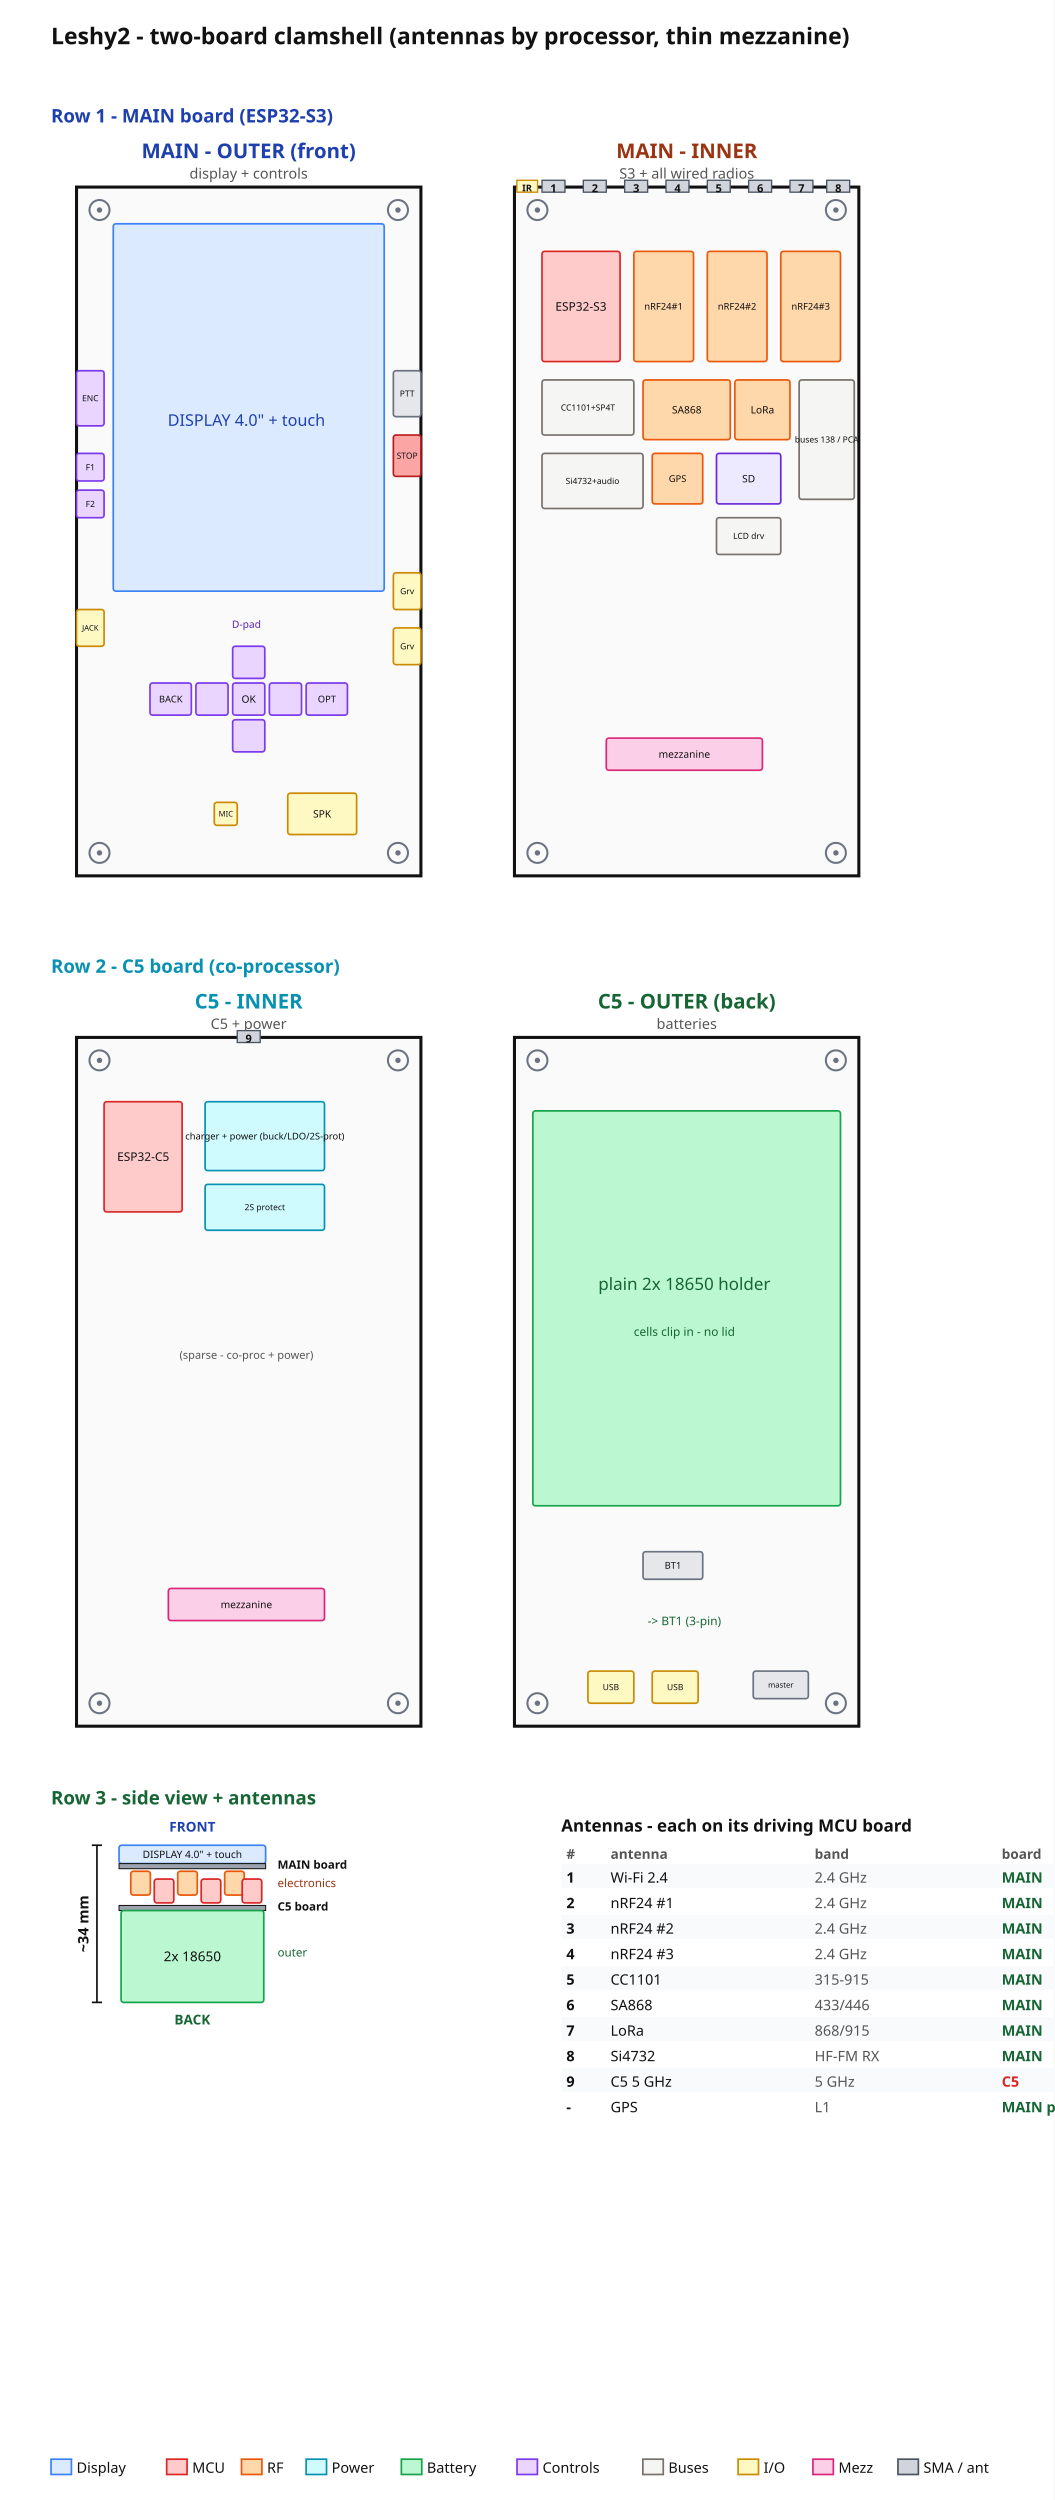
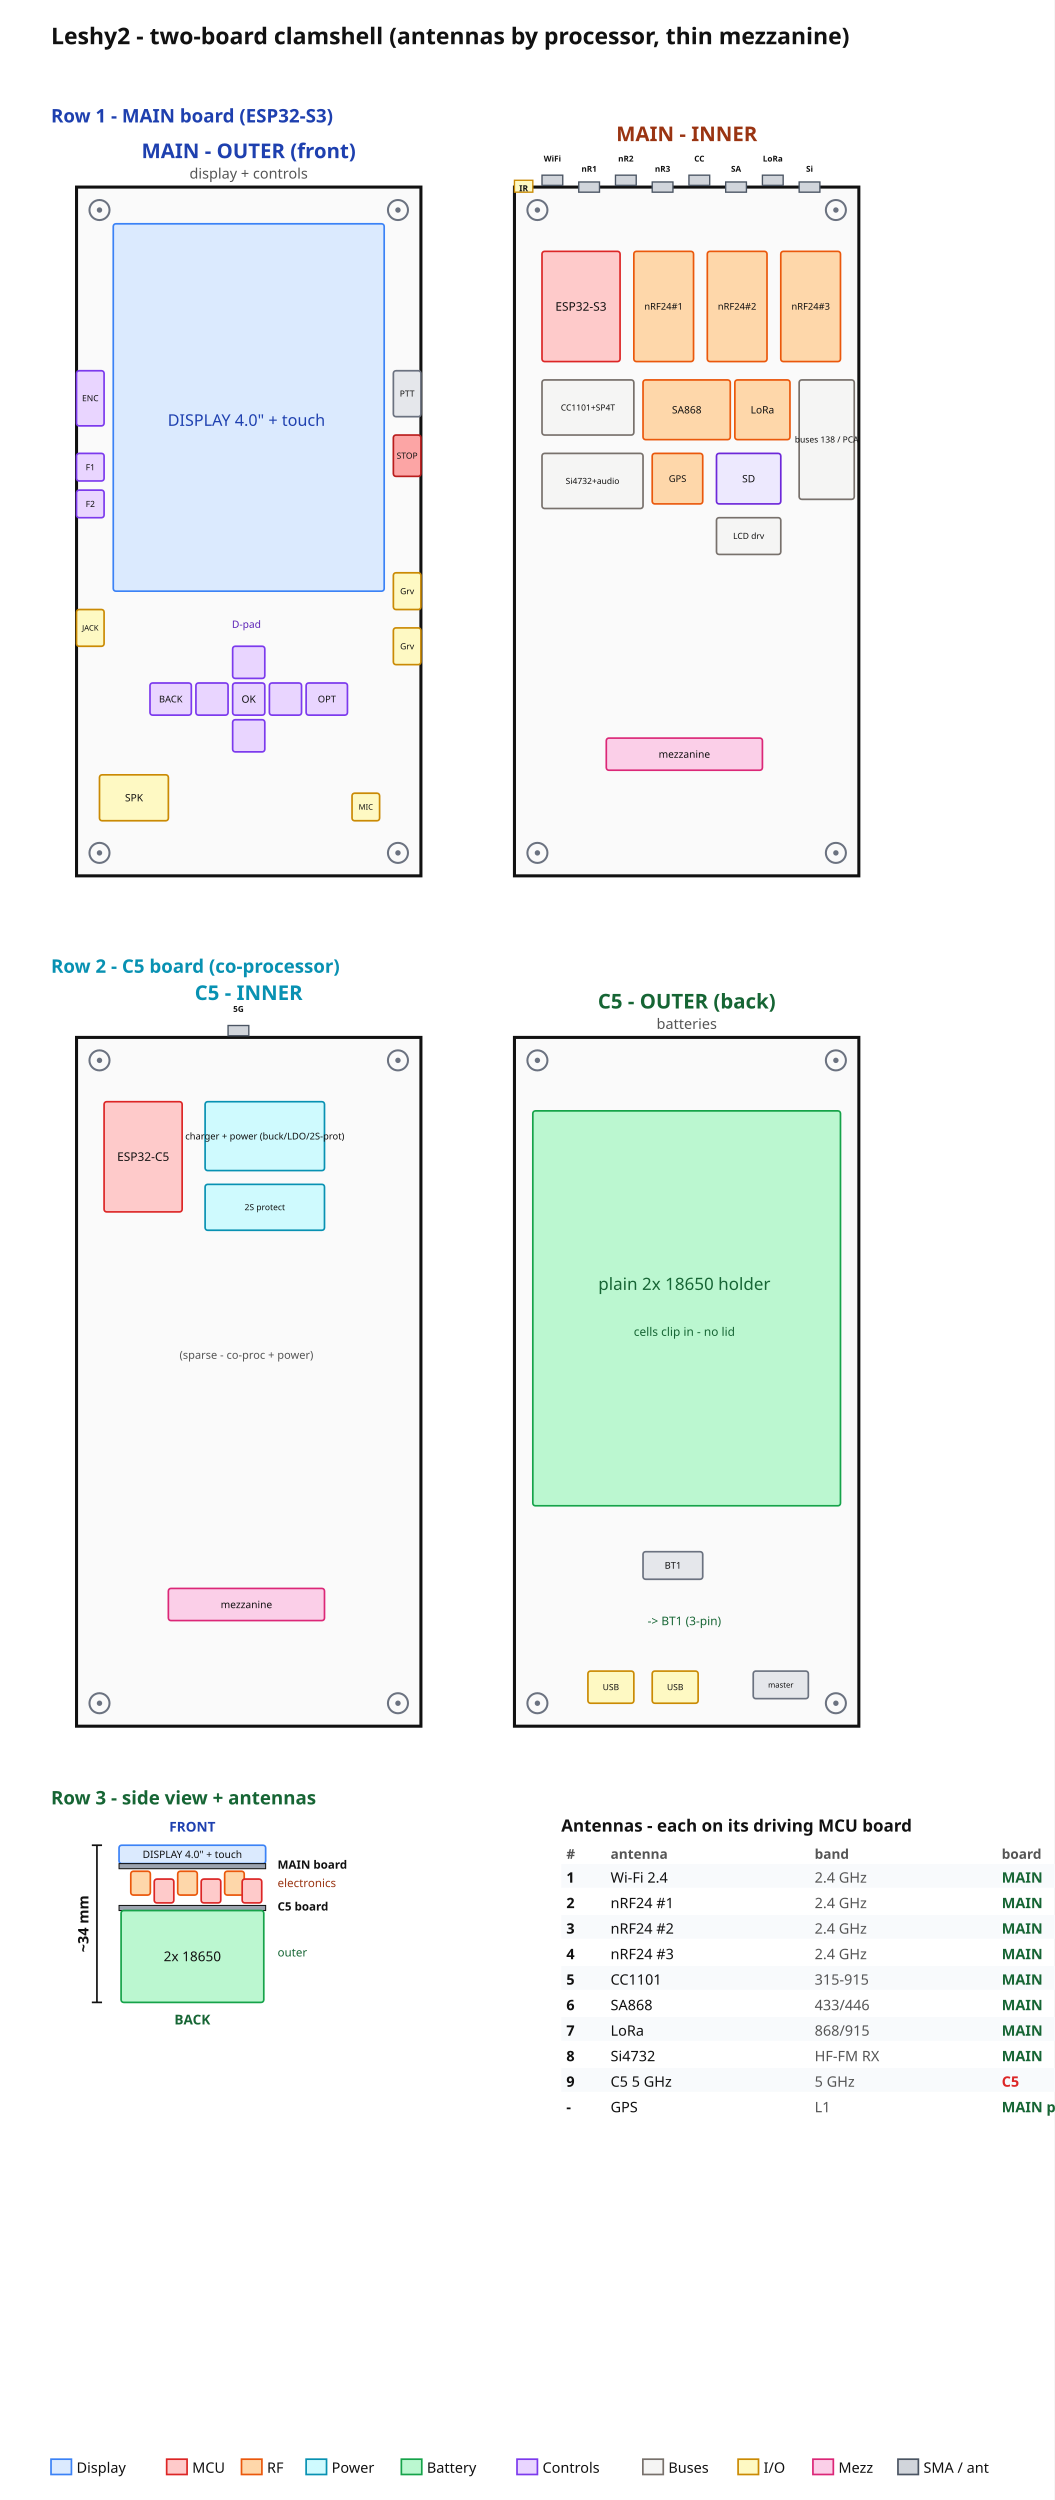
<svg xmlns="http://www.w3.org/2000/svg" width="620" height="1470" viewBox="0 0 620 1470">
  <rect width="620" height="1470" fill="white" />
  <defs>
    <marker id="ar" markerWidth="8" markerHeight="8" refX="6" refY="3" orient="auto">
      <path d="M0,0 L6,3 L0,6 Z" fill="#1e40af" />
    </marker>
  </defs>
  <text x="30.0" y="26.0" font-size="13.5" text-anchor="start" fill="#111" font-family="sans-serif" font-weight="bold">Leshy2 - two-board clamshell (antennas by processor, thin mezzanine)</text>
  <text x="30.0" y="72.0" font-size="11" text-anchor="start" fill="#1e40af" font-family="sans-serif" font-weight="bold">Row 1 - MAIN board (ESP32-S3)</text>
  <rect x="45.0" y="110.0" width="202.5" height="405.0" fill="#fafafa" stroke="#111" stroke-width="1.8" />
  <text x="146.2" y="93.0" font-size="12" text-anchor="middle" fill="#1e40af" font-family="sans-serif" font-weight="bold">MAIN - OUTER (front)</text>
  <text x="146.2" y="105.0" font-size="8.5" text-anchor="middle" fill="#555" font-family="sans-serif" font-weight="normal">display + controls</text>
  <circle cx="58.5" cy="123.5" r="5.9" fill="none" stroke="#6b7280" stroke-width="1.2" />
  <circle cx="58.5" cy="123.5" r="1.6" fill="#6b7280" />
  <circle cx="234.0" cy="123.5" r="5.9" fill="none" stroke="#6b7280" stroke-width="1.2" />
  <circle cx="234.0" cy="123.5" r="1.6" fill="#6b7280" />
  <circle cx="58.5" cy="501.5" r="5.9" fill="none" stroke="#6b7280" stroke-width="1.2" />
  <circle cx="58.5" cy="501.5" r="1.6" fill="#6b7280" />
  <circle cx="234.0" cy="501.5" r="5.9" fill="none" stroke="#6b7280" stroke-width="1.2" />
  <circle cx="234.0" cy="501.5" r="1.6" fill="#6b7280" />
  <rect x="66.6" y="131.6" width="159.3" height="216.0" fill="#dbeafe" stroke="#3b82f6" stroke-width="1" rx="1.5" />
  <rect x="136.8" y="380.0" width="18.9" height="18.9" fill="#e9d5ff" stroke="#7c3aed" stroke-width="1" rx="1.5" />
  <rect x="115.2" y="401.6" width="18.9" height="18.9" fill="#e9d5ff" stroke="#7c3aed" stroke-width="1" rx="1.5" />
  <rect x="136.8" y="401.6" width="18.9" height="18.9" fill="#e9d5ff" stroke="#7c3aed" stroke-width="1" rx="1.5" />
  <text x="146.2" y="413.2" font-size="6" text-anchor="middle" fill="#111" font-family="sans-serif">OK</text>
  <rect x="158.4" y="401.6" width="18.9" height="18.9" fill="#e9d5ff" stroke="#7c3aed" stroke-width="1" rx="1.5" />
  <rect x="136.8" y="423.2" width="18.9" height="18.9" fill="#e9d5ff" stroke="#7c3aed" stroke-width="1" rx="1.5" />
  <rect x="88.2" y="401.6" width="24.3" height="18.9" fill="#e9d5ff" stroke="#7c3aed" stroke-width="1" rx="1.5" />
  <text x="100.4" y="413.0" font-size="5.5" text-anchor="middle" fill="#111" font-family="sans-serif">BACK</text>
  <rect x="180.0" y="401.6" width="24.3" height="18.9" fill="#e9d5ff" stroke="#7c3aed" stroke-width="1" rx="1.5" />
  <text x="192.2" y="413.0" font-size="5.5" text-anchor="middle" fill="#111" font-family="sans-serif">OPT</text>
  <rect x="45.0" y="218.0" width="16.2" height="32.4" fill="#e9d5ff" stroke="#7c3aed" stroke-width="1" rx="1.5" />
  <text x="53.1" y="235.9" font-size="5" text-anchor="middle" fill="#111" font-family="sans-serif">ENC</text>
  <rect x="45.0" y="266.6" width="16.2" height="16.2" fill="#e9d5ff" stroke="#7c3aed" stroke-width="1" rx="1.5" />
  <text x="53.1" y="276.5" font-size="5" text-anchor="middle" fill="#111" font-family="sans-serif">F1</text>
  <rect x="45.0" y="288.2" width="16.2" height="16.2" fill="#e9d5ff" stroke="#7c3aed" stroke-width="1" rx="1.5" />
  <text x="53.1" y="298.1" font-size="5" text-anchor="middle" fill="#111" font-family="sans-serif">F2</text>
  <rect x="45.0" y="358.4" width="16.2" height="21.6" fill="#fef9c3" stroke="#ca8a04" stroke-width="1" rx="1.5" />
  <text x="53.1" y="370.8" font-size="4.5" text-anchor="middle" fill="#111" font-family="sans-serif">JACK</text>
  <rect x="231.3" y="218.0" width="16.2" height="27.0" fill="#e5e7eb" stroke="#6b7280" stroke-width="1" rx="1.5" />
  <text x="239.4" y="233.2" font-size="5" text-anchor="middle" fill="#111" font-family="sans-serif">PTT</text>
  <rect x="231.3" y="255.8" width="16.2" height="24.3" fill="#fca5a5" stroke="#b91c1c" stroke-width="1" rx="1.5" />
  <text x="239.4" y="269.7" font-size="5" text-anchor="middle" fill="#111" font-family="sans-serif">STOP</text>
  <rect x="231.3" y="336.8" width="16.2" height="21.6" fill="#fef9c3" stroke="#ca8a04" stroke-width="1" rx="1.5" />
  <text x="239.4" y="349.4" font-size="5" text-anchor="middle" fill="#111" font-family="sans-serif">Grv</text>
  <rect x="231.3" y="369.2" width="16.2" height="21.6" fill="#fef9c3" stroke="#ca8a04" stroke-width="1" rx="1.5" />
  <text x="239.4" y="381.8" font-size="5" text-anchor="middle" fill="#111" font-family="sans-serif">Grv</text>
-   <rect x="169.2" y="466.4" width="40.5" height="24.3" fill="#fef9c3" stroke="#ca8a04" stroke-width="1" rx="1.5" />
-   <text x="189.4" y="480.7" font-size="6" text-anchor="middle" fill="#111" font-family="sans-serif">SPK</text>
-   <rect x="126.0" y="471.8" width="13.5" height="13.5" fill="#fef9c3" stroke="#ca8a04" stroke-width="1" rx="1.5" />
-   <text x="132.8" y="480.1" font-size="4.5" text-anchor="middle" fill="#111" font-family="sans-serif">MIC</text>
+   <rect x="58.5" y="455.6" width="40.5" height="27.0" fill="#fef9c3" stroke="#ca8a04" stroke-width="1" rx="1.5" />
+   <text x="78.8" y="471.2" font-size="6" text-anchor="middle" fill="#111" font-family="sans-serif">SPK</text>
+   <rect x="207.0" y="466.4" width="16.2" height="16.2" fill="#fef9c3" stroke="#ca8a04" stroke-width="1" rx="1.5" />
+   <text x="215.1" y="476.1" font-size="4.5" text-anchor="middle" fill="#111" font-family="sans-serif">MIC</text>
  <text x="144.9" y="250.4" font-size="9.5" text-anchor="middle" fill="#1e40af" font-family="sans-serif" font-weight="normal">DISPLAY 4.0" + touch</text>
  <text x="144.9" y="369.2" font-size="6" text-anchor="middle" fill="#5b21b6" font-family="sans-serif" font-weight="normal">D-pad</text>
  <rect x="302.5" y="110.0" width="202.5" height="405.0" fill="#fafafa" stroke="#111" stroke-width="1.8" />
-   <text x="403.8" y="93.0" font-size="12" text-anchor="middle" fill="#9a3412" font-family="sans-serif" font-weight="bold">MAIN - INNER</text>
-   <text x="403.8" y="105.0" font-size="8.5" text-anchor="middle" fill="#555" font-family="sans-serif" font-weight="normal">S3 + all wired radios</text>
+   <text x="403.8" y="83.0" font-size="12" text-anchor="middle" fill="#9a3412" font-family="sans-serif" font-weight="bold">MAIN - INNER</text>
  <circle cx="316.0" cy="123.5" r="5.9" fill="none" stroke="#6b7280" stroke-width="1.2" />
  <circle cx="316.0" cy="123.5" r="1.6" fill="#6b7280" />
  <circle cx="491.5" cy="123.5" r="5.9" fill="none" stroke="#6b7280" stroke-width="1.2" />
  <circle cx="491.5" cy="123.5" r="1.6" fill="#6b7280" />
  <circle cx="316.0" cy="501.5" r="5.9" fill="none" stroke="#6b7280" stroke-width="1.2" />
  <circle cx="316.0" cy="501.5" r="1.6" fill="#6b7280" />
  <circle cx="491.5" cy="501.5" r="5.9" fill="none" stroke="#6b7280" stroke-width="1.2" />
  <circle cx="491.5" cy="501.5" r="1.6" fill="#6b7280" />
-   <rect x="318.7" y="106.0" width="13.5" height="7" fill="#d1d5db" stroke="#4b5563" stroke-width="0.8" />
-   <text x="325.4" y="113.0" font-size="6.5" text-anchor="middle" fill="#111" font-family="sans-serif" font-weight="bold">1</text>
-   <rect x="343.0" y="106.0" width="13.5" height="7" fill="#d1d5db" stroke="#4b5563" stroke-width="0.8" />
-   <text x="349.8" y="113.0" font-size="6.5" text-anchor="middle" fill="#111" font-family="sans-serif" font-weight="bold">2</text>
-   <rect x="367.3" y="106.0" width="13.5" height="7" fill="#d1d5db" stroke="#4b5563" stroke-width="0.8" />
-   <text x="374.1" y="113.0" font-size="6.5" text-anchor="middle" fill="#111" font-family="sans-serif" font-weight="bold">3</text>
-   <rect x="391.6" y="106.0" width="13.5" height="7" fill="#d1d5db" stroke="#4b5563" stroke-width="0.8" />
-   <text x="398.4" y="113.0" font-size="6.5" text-anchor="middle" fill="#111" font-family="sans-serif" font-weight="bold">4</text>
-   <rect x="415.9" y="106.0" width="13.5" height="7" fill="#d1d5db" stroke="#4b5563" stroke-width="0.8" />
-   <text x="422.6" y="113.0" font-size="6.5" text-anchor="middle" fill="#111" font-family="sans-serif" font-weight="bold">5</text>
-   <rect x="440.2" y="106.0" width="13.5" height="7" fill="#d1d5db" stroke="#4b5563" stroke-width="0.8" />
-   <text x="447.0" y="113.0" font-size="6.5" text-anchor="middle" fill="#111" font-family="sans-serif" font-weight="bold">6</text>
-   <rect x="464.5" y="106.0" width="13.5" height="7" fill="#d1d5db" stroke="#4b5563" stroke-width="0.8" />
-   <text x="471.2" y="113.0" font-size="6.5" text-anchor="middle" fill="#111" font-family="sans-serif" font-weight="bold">7</text>
-   <rect x="486.1" y="106.0" width="13.5" height="7" fill="#d1d5db" stroke="#4b5563" stroke-width="0.8" />
-   <text x="492.9" y="113.0" font-size="6.5" text-anchor="middle" fill="#111" font-family="sans-serif" font-weight="bold">8</text>
  <rect x="318.7" y="147.8" width="45.9" height="64.8" fill="#fecaca" stroke="#dc2626" stroke-width="1" rx="1.5" />
  <text x="341.6" y="182.7" font-size="7" text-anchor="middle" fill="#111" font-family="sans-serif">ESP32-S3</text>
  <rect x="372.7" y="147.8" width="35.1" height="64.8" fill="#fed7aa" stroke="#ea580c" stroke-width="1" rx="1.5" />
  <text x="390.2" y="182.1" font-size="5.5" text-anchor="middle" fill="#111" font-family="sans-serif">nRF24#1</text>
  <rect x="415.9" y="147.8" width="35.1" height="64.8" fill="#fed7aa" stroke="#ea580c" stroke-width="1" rx="1.5" />
  <text x="433.4" y="182.1" font-size="5.5" text-anchor="middle" fill="#111" font-family="sans-serif">nRF24#2</text>
  <rect x="459.1" y="147.8" width="35.1" height="64.8" fill="#fed7aa" stroke="#ea580c" stroke-width="1" rx="1.5" />
  <text x="476.7" y="182.1" font-size="5.5" text-anchor="middle" fill="#111" font-family="sans-serif">nRF24#3</text>
  <rect x="318.7" y="223.4" width="54.0" height="32.4" fill="#f5f5f4" stroke="#78716c" stroke-width="1" rx="1.5" />
  <text x="345.7" y="241.4" font-size="5" text-anchor="middle" fill="#111" font-family="sans-serif">CC1101+SP4T</text>
  <rect x="378.1" y="223.4" width="51.3" height="35.1" fill="#fed7aa" stroke="#ea580c" stroke-width="1" rx="1.5" />
  <text x="403.8" y="243.1" font-size="6" text-anchor="middle" fill="#111" font-family="sans-serif">SA868</text>
  <rect x="432.1" y="223.4" width="32.4" height="35.1" fill="#fed7aa" stroke="#ea580c" stroke-width="1" rx="1.5" />
  <text x="448.3" y="243.1" font-size="6" text-anchor="middle" fill="#111" font-family="sans-serif">LoRa</text>
  <rect x="318.7" y="266.6" width="59.4" height="32.4" fill="#f5f5f4" stroke="#78716c" stroke-width="1" rx="1.5" />
  <text x="348.4" y="284.6" font-size="5" text-anchor="middle" fill="#111" font-family="sans-serif">Si4732+audio</text>
  <rect x="383.5" y="266.6" width="29.7" height="29.7" fill="#fed7aa" stroke="#ea580c" stroke-width="1" rx="1.5" />
  <text x="398.4" y="283.4" font-size="5.5" text-anchor="middle" fill="#111" font-family="sans-serif">GPS</text>
  <rect x="421.3" y="266.6" width="37.8" height="29.7" fill="#ede9fe" stroke="#6d28d9" stroke-width="1" rx="1.5" />
  <text x="440.2" y="283.6" font-size="6" text-anchor="middle" fill="#111" font-family="sans-serif">SD</text>
  <rect x="469.9" y="223.4" width="32.4" height="70.2" fill="#f5f5f4" stroke="#78716c" stroke-width="1" rx="1.5" />
  <text x="486.1" y="260.2" font-size="5" text-anchor="middle" fill="#111" font-family="sans-serif">buses 138 / PCA</text>
  <rect x="421.3" y="304.4" width="37.8" height="21.6" fill="#f5f5f4" stroke="#78716c" stroke-width="1" rx="1.5" />
  <text x="440.2" y="316.9" font-size="5" text-anchor="middle" fill="#111" font-family="sans-serif">LCD drv</text>
  <rect x="356.5" y="434.0" width="91.8" height="18.9" fill="#fbcfe8" stroke="#db2777" stroke-width="1" rx="1.5" />
  <text x="402.4" y="445.6" font-size="6" text-anchor="middle" fill="#111" font-family="sans-serif">mezzanine</text>
-   <rect x="303.9" y="106.0" width="12.2" height="7" fill="#fef9c3" stroke="#ca8a04" stroke-width="0.8" />
-   <text x="309.9" y="112.5" font-size="5.5" text-anchor="middle" fill="#111" font-family="sans-serif" font-weight="bold">IR</text>
+   <rect x="302.5" y="106.0" width="10.8" height="7" fill="#fef9c3" stroke="#ca8a04" stroke-width="0.8" />
+   <text x="307.9" y="112.5" font-size="5" text-anchor="middle" fill="#111" font-family="sans-serif" font-weight="bold">IR</text>
+   <rect x="318.7" y="103.0" width="12.2" height="6" fill="#d1d5db" stroke="#4b5563" stroke-width="0.8" />
+   <text x="324.8" y="95.0" font-size="4.8" text-anchor="middle" fill="#111" font-family="sans-serif" font-weight="bold">WiFi</text>
+   <rect x="340.3" y="107.0" width="12.2" height="6" fill="#d1d5db" stroke="#4b5563" stroke-width="0.8" />
+   <text x="346.4" y="101.0" font-size="4.8" text-anchor="middle" fill="#111" font-family="sans-serif" font-weight="bold">nR1</text>
+   <rect x="361.9" y="103.0" width="12.2" height="6" fill="#d1d5db" stroke="#4b5563" stroke-width="0.8" />
+   <text x="368.0" y="95.0" font-size="4.8" text-anchor="middle" fill="#111" font-family="sans-serif" font-weight="bold">nR2</text>
+   <rect x="383.5" y="107.0" width="12.2" height="6" fill="#d1d5db" stroke="#4b5563" stroke-width="0.8" />
+   <text x="389.6" y="101.0" font-size="4.8" text-anchor="middle" fill="#111" font-family="sans-serif" font-weight="bold">nR3</text>
+   <rect x="405.1" y="103.0" width="12.2" height="6" fill="#d1d5db" stroke="#4b5563" stroke-width="0.8" />
+   <text x="411.2" y="95.0" font-size="4.8" text-anchor="middle" fill="#111" font-family="sans-serif" font-weight="bold">CC</text>
+   <rect x="426.7" y="107.0" width="12.2" height="6" fill="#d1d5db" stroke="#4b5563" stroke-width="0.8" />
+   <text x="432.8" y="101.0" font-size="4.8" text-anchor="middle" fill="#111" font-family="sans-serif" font-weight="bold">SA</text>
+   <rect x="448.3" y="103.0" width="12.2" height="6" fill="#d1d5db" stroke="#4b5563" stroke-width="0.8" />
+   <text x="454.4" y="95.0" font-size="4.8" text-anchor="middle" fill="#111" font-family="sans-serif" font-weight="bold">LoRa</text>
+   <rect x="469.9" y="107.0" width="12.2" height="6" fill="#d1d5db" stroke="#4b5563" stroke-width="0.8" />
+   <text x="476.0" y="101.0" font-size="4.8" text-anchor="middle" fill="#111" font-family="sans-serif" font-weight="bold">Si</text>
  <text x="30.0" y="572.0" font-size="11" text-anchor="start" fill="#0891b2" font-family="sans-serif" font-weight="bold">Row 2 - C5 board (co-processor)</text>
  <rect x="45.0" y="610.0" width="202.5" height="405.0" fill="#fafafa" stroke="#111" stroke-width="1.8" />
-   <text x="146.2" y="593.0" font-size="12" text-anchor="middle" fill="#0891b2" font-family="sans-serif" font-weight="bold">C5 - INNER</text>
-   <text x="146.2" y="605.0" font-size="8.5" text-anchor="middle" fill="#555" font-family="sans-serif" font-weight="normal">C5 + power</text>
+   <text x="146.2" y="588.0" font-size="12" text-anchor="middle" fill="#0891b2" font-family="sans-serif" font-weight="bold">C5 - INNER</text>
  <circle cx="58.5" cy="623.5" r="5.9" fill="none" stroke="#6b7280" stroke-width="1.2" />
  <circle cx="58.5" cy="623.5" r="1.6" fill="#6b7280" />
  <circle cx="234.0" cy="623.5" r="5.9" fill="none" stroke="#6b7280" stroke-width="1.2" />
  <circle cx="234.0" cy="623.5" r="1.6" fill="#6b7280" />
  <circle cx="58.5" cy="1001.5" r="5.9" fill="none" stroke="#6b7280" stroke-width="1.2" />
  <circle cx="58.5" cy="1001.5" r="1.6" fill="#6b7280" />
  <circle cx="234.0" cy="1001.5" r="5.9" fill="none" stroke="#6b7280" stroke-width="1.2" />
  <circle cx="234.0" cy="1001.5" r="1.6" fill="#6b7280" />
-   <rect x="139.5" y="606.0" width="13.5" height="7" fill="#d1d5db" stroke="#4b5563" stroke-width="0.8" />
-   <text x="146.2" y="613.0" font-size="6.5" text-anchor="middle" fill="#111" font-family="sans-serif" font-weight="bold">9</text>
  <rect x="61.2" y="647.8" width="45.9" height="64.8" fill="#fecaca" stroke="#dc2626" stroke-width="1" rx="1.5" />
  <text x="84.2" y="682.6" font-size="7" text-anchor="middle" fill="#111" font-family="sans-serif">ESP32-C5</text>
  <rect x="120.6" y="647.8" width="70.2" height="40.5" fill="#cffafe" stroke="#0891b2" stroke-width="1" rx="1.5" />
  <text x="155.7" y="670.0" font-size="5.5" text-anchor="middle" fill="#111" font-family="sans-serif">charger + power (buck/LDO/2S-prot)</text>
  <rect x="120.6" y="696.4" width="70.2" height="27.0" fill="#cffafe" stroke="#0891b2" stroke-width="1" rx="1.5" />
  <text x="155.7" y="711.6" font-size="5" text-anchor="middle" fill="#111" font-family="sans-serif">2S protect</text>
  <rect x="99.0" y="934.0" width="91.8" height="18.9" fill="#fbcfe8" stroke="#db2777" stroke-width="1" rx="1.5" />
  <text x="144.9" y="945.6" font-size="6" text-anchor="middle" fill="#111" font-family="sans-serif">mezzanine</text>
  <text x="144.9" y="799.0" font-size="6.5" text-anchor="middle" fill="#555" font-family="sans-serif" font-weight="normal">(sparse - co-proc + power)</text>
+   <rect x="134.1" y="603.0" width="12.2" height="6" fill="#d1d5db" stroke="#4b5563" stroke-width="0.8" />
+   <text x="140.2" y="595.0" font-size="4.8" text-anchor="middle" fill="#111" font-family="sans-serif" font-weight="bold">5G</text>
  <rect x="302.5" y="610.0" width="202.5" height="405.0" fill="#fafafa" stroke="#111" stroke-width="1.8" />
  <text x="403.8" y="593.0" font-size="12" text-anchor="middle" fill="#166534" font-family="sans-serif" font-weight="bold">C5 - OUTER (back)</text>
  <text x="403.8" y="605.0" font-size="8.5" text-anchor="middle" fill="#555" font-family="sans-serif" font-weight="normal">batteries</text>
  <circle cx="316.0" cy="623.5" r="5.9" fill="none" stroke="#6b7280" stroke-width="1.2" />
  <circle cx="316.0" cy="623.5" r="1.6" fill="#6b7280" />
  <circle cx="491.5" cy="623.5" r="5.9" fill="none" stroke="#6b7280" stroke-width="1.2" />
  <circle cx="491.5" cy="623.5" r="1.6" fill="#6b7280" />
  <circle cx="316.0" cy="1001.5" r="5.9" fill="none" stroke="#6b7280" stroke-width="1.2" />
  <circle cx="316.0" cy="1001.5" r="1.6" fill="#6b7280" />
  <circle cx="491.5" cy="1001.5" r="5.9" fill="none" stroke="#6b7280" stroke-width="1.2" />
  <circle cx="491.5" cy="1001.5" r="1.6" fill="#6b7280" />
  <rect x="313.3" y="653.2" width="180.9" height="232.2" fill="#bbf7d0" stroke="#16a34a" stroke-width="1" rx="1.5" />
  <rect x="378.1" y="912.4" width="35.1" height="16.2" fill="#e5e7eb" stroke="#6b7280" stroke-width="1" rx="1.5" />
  <text x="395.7" y="922.4" font-size="5.5" text-anchor="middle" fill="#111" font-family="sans-serif">BT1</text>
  <rect x="345.7" y="982.6" width="27.0" height="18.9" fill="#fef9c3" stroke="#ca8a04" stroke-width="1" rx="1.5" />
  <text x="359.2" y="993.8" font-size="5" text-anchor="middle" fill="#111" font-family="sans-serif">USB</text>
  <rect x="383.5" y="982.6" width="27.0" height="18.9" fill="#fef9c3" stroke="#ca8a04" stroke-width="1" rx="1.5" />
  <text x="397.0" y="993.8" font-size="5" text-anchor="middle" fill="#111" font-family="sans-serif">USB</text>
  <rect x="442.9" y="982.6" width="32.4" height="16.2" fill="#e5e7eb" stroke="#6b7280" stroke-width="1" rx="1.5" />
  <text x="459.1" y="992.3" font-size="4.5" text-anchor="middle" fill="#111" font-family="sans-serif">master</text>
  <text x="402.4" y="758.5" font-size="10" text-anchor="middle" fill="#166534" font-family="sans-serif" font-weight="normal">plain 2x 18650 holder</text>
  <text x="402.4" y="785.5" font-size="7" text-anchor="middle" fill="#166534" font-family="sans-serif" font-weight="normal">cells clip in - no lid</text>
  <text x="402.4" y="955.6" font-size="7" text-anchor="middle" fill="#166534" font-family="sans-serif" font-weight="normal">-&gt; BT1 (3-pin)</text>
  <text x="30.0" y="1061.0" font-size="11" text-anchor="start" fill="#166534" font-family="sans-serif" font-weight="bold">Row 3 - side view + antennas</text>
  <text x="113.1" y="1077.0" font-size="8" text-anchor="middle" fill="#1e40af" font-family="sans-serif" font-weight="bold">FRONT</text>
  <rect x="70.0" y="1085.0" width="86.2" height="10.8" fill="#dbeafe" stroke="#3b82f6" stroke-width="1" rx="1.5" />
  <text x="113.1" y="1092.5" font-size="6" text-anchor="middle" fill="#111" font-family="sans-serif">DISPLAY 4.0" + touch</text>
  <rect x="70.0" y="1095.8" width="86.2" height="3" fill="#9ca3af" stroke="#111" stroke-width="0.6" />
  <text x="163.2" y="1098.8" font-size="6.8" text-anchor="start" fill="#111" font-family="sans-serif" font-weight="bold">MAIN board</text>
  <rect x="76.9" y="1100.3" width="11.5" height="14.0" fill="#fed7aa" stroke="#ea580c" stroke-width="1" rx="1.5" />
  <rect x="104.5" y="1100.3" width="11.5" height="14.0" fill="#fed7aa" stroke="#ea580c" stroke-width="1" rx="1.5" />
  <rect x="132.1" y="1100.3" width="11.5" height="14.0" fill="#fed7aa" stroke="#ea580c" stroke-width="1" rx="1.5" />
  <rect x="90.7" y="1104.9" width="11.5" height="14.0" fill="#fecaca" stroke="#dc2626" stroke-width="1" rx="1.5" />
  <rect x="118.3" y="1104.9" width="11.5" height="14.0" fill="#fecaca" stroke="#dc2626" stroke-width="1" rx="1.5" />
  <rect x="142.4" y="1104.9" width="11.5" height="14.0" fill="#fecaca" stroke="#dc2626" stroke-width="1" rx="1.5" />
  <text x="163.2" y="1109.6" font-size="6.8" text-anchor="start" fill="#9a3412" font-family="sans-serif" font-weight="normal">electronics</text>
  <rect x="70.0" y="1120.4" width="86.2" height="3" fill="#9ca3af" stroke="#111" stroke-width="0.6" />
  <text x="163.2" y="1123.4" font-size="6.8" text-anchor="start" fill="#111" font-family="sans-serif" font-weight="bold">C5 board</text>
  <rect x="71.2" y="1123.4" width="83.9" height="54.0" fill="#bbf7d0" stroke="#16a34a" stroke-width="1" rx="1.5" />
  <text x="113.1" y="1153.2" font-size="8" text-anchor="middle" fill="#111" font-family="sans-serif">2x 18650</text>
  <text x="163.2" y="1150.4" font-size="6.8" text-anchor="start" fill="#166534" font-family="sans-serif" font-weight="normal">outer</text>
  <text x="113.1" y="1190.4" font-size="8" text-anchor="middle" fill="#166534" font-family="sans-serif" font-weight="bold">BACK</text>
  <line x1="57" y1="1085.0" x2="57" y2="1177.4" stroke="#111" />
  <line x1="54" y1="1085.0" x2="60" y2="1085.0" stroke="#111" />
  <line x1="54" y1="1177.4" x2="60" y2="1177.4" stroke="#111" />
  <text x="52.0" y="1131.2" font-size="8.5" text-anchor="middle" fill="#111" font-family="sans-serif" font-weight="bold" transform="rotate(-90 52.0 1131.2)">~34 mm</text>
  <text x="330.0" y="1077.0" font-size="10" text-anchor="start" fill="#111" font-family="sans-serif" font-weight="bold">Antennas - each on its driving MCU board</text>
  <text x="333.0" y="1093.0" font-size="8" text-anchor="start" fill="#555" font-family="sans-serif" font-weight="bold">#</text>
  <text x="359.0" y="1093.0" font-size="8" text-anchor="start" fill="#555" font-family="sans-serif" font-weight="bold">antenna</text>
  <text x="479.0" y="1093.0" font-size="8" text-anchor="start" fill="#555" font-family="sans-serif" font-weight="bold">band</text>
  <text x="589.0" y="1093.0" font-size="8" text-anchor="start" fill="#555" font-family="sans-serif" font-weight="bold">board</text>
  <rect x="330" y="1096.0" width="346" height="14" fill="#f8fafc" />
  <text x="333.0" y="1107.0" font-size="8.5" text-anchor="start" fill="#111" font-family="sans-serif" font-weight="bold">1</text>
  <text x="359.0" y="1107.0" font-size="8.5" text-anchor="start" fill="#111" font-family="sans-serif" font-weight="normal">Wi-Fi 2.4</text>
  <text x="479.0" y="1107.0" font-size="8.5" text-anchor="start" fill="#555" font-family="sans-serif" font-weight="normal">2.4 GHz</text>
  <text x="589.0" y="1107.0" font-size="8.5" text-anchor="start" fill="#166534" font-family="sans-serif" font-weight="bold">MAIN</text>
  <text x="333.0" y="1122.0" font-size="8.5" text-anchor="start" fill="#111" font-family="sans-serif" font-weight="bold">2</text>
  <text x="359.0" y="1122.0" font-size="8.5" text-anchor="start" fill="#111" font-family="sans-serif" font-weight="normal">nRF24 #1</text>
  <text x="479.0" y="1122.0" font-size="8.5" text-anchor="start" fill="#555" font-family="sans-serif" font-weight="normal">2.4 GHz</text>
  <text x="589.0" y="1122.0" font-size="8.5" text-anchor="start" fill="#166534" font-family="sans-serif" font-weight="bold">MAIN</text>
  <rect x="330" y="1126.0" width="346" height="14" fill="#f8fafc" />
  <text x="333.0" y="1137.0" font-size="8.5" text-anchor="start" fill="#111" font-family="sans-serif" font-weight="bold">3</text>
  <text x="359.0" y="1137.0" font-size="8.5" text-anchor="start" fill="#111" font-family="sans-serif" font-weight="normal">nRF24 #2</text>
  <text x="479.0" y="1137.0" font-size="8.5" text-anchor="start" fill="#555" font-family="sans-serif" font-weight="normal">2.4 GHz</text>
  <text x="589.0" y="1137.0" font-size="8.5" text-anchor="start" fill="#166534" font-family="sans-serif" font-weight="bold">MAIN</text>
  <text x="333.0" y="1152.0" font-size="8.5" text-anchor="start" fill="#111" font-family="sans-serif" font-weight="bold">4</text>
  <text x="359.0" y="1152.0" font-size="8.5" text-anchor="start" fill="#111" font-family="sans-serif" font-weight="normal">nRF24 #3</text>
  <text x="479.0" y="1152.0" font-size="8.5" text-anchor="start" fill="#555" font-family="sans-serif" font-weight="normal">2.4 GHz</text>
  <text x="589.0" y="1152.0" font-size="8.5" text-anchor="start" fill="#166534" font-family="sans-serif" font-weight="bold">MAIN</text>
  <rect x="330" y="1156.0" width="346" height="14" fill="#f8fafc" />
  <text x="333.0" y="1167.0" font-size="8.5" text-anchor="start" fill="#111" font-family="sans-serif" font-weight="bold">5</text>
  <text x="359.0" y="1167.0" font-size="8.5" text-anchor="start" fill="#111" font-family="sans-serif" font-weight="normal">CC1101</text>
  <text x="479.0" y="1167.0" font-size="8.5" text-anchor="start" fill="#555" font-family="sans-serif" font-weight="normal">315-915</text>
  <text x="589.0" y="1167.0" font-size="8.5" text-anchor="start" fill="#166534" font-family="sans-serif" font-weight="bold">MAIN</text>
  <text x="333.0" y="1182.0" font-size="8.5" text-anchor="start" fill="#111" font-family="sans-serif" font-weight="bold">6</text>
  <text x="359.0" y="1182.0" font-size="8.5" text-anchor="start" fill="#111" font-family="sans-serif" font-weight="normal">SA868</text>
  <text x="479.0" y="1182.0" font-size="8.5" text-anchor="start" fill="#555" font-family="sans-serif" font-weight="normal">433/446</text>
  <text x="589.0" y="1182.0" font-size="8.5" text-anchor="start" fill="#166534" font-family="sans-serif" font-weight="bold">MAIN</text>
  <rect x="330" y="1186.0" width="346" height="14" fill="#f8fafc" />
  <text x="333.0" y="1197.0" font-size="8.5" text-anchor="start" fill="#111" font-family="sans-serif" font-weight="bold">7</text>
  <text x="359.0" y="1197.0" font-size="8.5" text-anchor="start" fill="#111" font-family="sans-serif" font-weight="normal">LoRa</text>
  <text x="479.0" y="1197.0" font-size="8.5" text-anchor="start" fill="#555" font-family="sans-serif" font-weight="normal">868/915</text>
  <text x="589.0" y="1197.0" font-size="8.5" text-anchor="start" fill="#166534" font-family="sans-serif" font-weight="bold">MAIN</text>
  <text x="333.0" y="1212.0" font-size="8.5" text-anchor="start" fill="#111" font-family="sans-serif" font-weight="bold">8</text>
  <text x="359.0" y="1212.0" font-size="8.5" text-anchor="start" fill="#111" font-family="sans-serif" font-weight="normal">Si4732</text>
  <text x="479.0" y="1212.0" font-size="8.5" text-anchor="start" fill="#555" font-family="sans-serif" font-weight="normal">HF-FM RX</text>
  <text x="589.0" y="1212.0" font-size="8.5" text-anchor="start" fill="#166534" font-family="sans-serif" font-weight="bold">MAIN</text>
  <rect x="330" y="1216.0" width="346" height="14" fill="#f8fafc" />
  <text x="333.0" y="1227.0" font-size="8.5" text-anchor="start" fill="#111" font-family="sans-serif" font-weight="bold">9</text>
  <text x="359.0" y="1227.0" font-size="8.5" text-anchor="start" fill="#111" font-family="sans-serif" font-weight="normal">C5 5 GHz</text>
  <text x="479.0" y="1227.0" font-size="8.5" text-anchor="start" fill="#555" font-family="sans-serif" font-weight="normal">5 GHz</text>
  <text x="589.0" y="1227.0" font-size="8.5" text-anchor="start" fill="#dc2626" font-family="sans-serif" font-weight="bold">C5</text>
  <text x="333.0" y="1242.0" font-size="8.5" text-anchor="start" fill="#111" font-family="sans-serif" font-weight="bold">-</text>
  <text x="359.0" y="1242.0" font-size="8.5" text-anchor="start" fill="#111" font-family="sans-serif" font-weight="normal">GPS</text>
  <text x="479.0" y="1242.0" font-size="8.5" text-anchor="start" fill="#555" font-family="sans-serif" font-weight="normal">L1</text>
  <text x="589.0" y="1242.0" font-size="8.5" text-anchor="start" fill="#166534" font-family="sans-serif" font-weight="bold">MAIN patch</text>
  <rect x="30" y="1446" width="12" height="9" fill="#dbeafe" stroke="#3b82f6" />
  <text x="45.0" y="1454.0" font-size="8.5" text-anchor="start" fill="#111" font-family="sans-serif" font-weight="normal">Display</text>
  <rect x="98" y="1446" width="12" height="9" fill="#fecaca" stroke="#dc2626" />
  <text x="113.0" y="1454.0" font-size="8.5" text-anchor="start" fill="#111" font-family="sans-serif" font-weight="normal">MCU</text>
  <rect x="142" y="1446" width="12" height="9" fill="#fed7aa" stroke="#ea580c" />
  <text x="157.0" y="1454.0" font-size="8.5" text-anchor="start" fill="#111" font-family="sans-serif" font-weight="normal">RF</text>
  <rect x="180" y="1446" width="12" height="9" fill="#cffafe" stroke="#0891b2" />
  <text x="195.0" y="1454.0" font-size="8.5" text-anchor="start" fill="#111" font-family="sans-serif" font-weight="normal">Power</text>
  <rect x="236" y="1446" width="12" height="9" fill="#bbf7d0" stroke="#16a34a" />
  <text x="251.0" y="1454.0" font-size="8.5" text-anchor="start" fill="#111" font-family="sans-serif" font-weight="normal">Battery</text>
  <rect x="304" y="1446" width="12" height="9" fill="#e9d5ff" stroke="#7c3aed" />
  <text x="319.0" y="1454.0" font-size="8.5" text-anchor="start" fill="#111" font-family="sans-serif" font-weight="normal">Controls</text>
  <rect x="378" y="1446" width="12" height="9" fill="#f5f5f4" stroke="#78716c" />
  <text x="393.0" y="1454.0" font-size="8.5" text-anchor="start" fill="#111" font-family="sans-serif" font-weight="normal">Buses</text>
  <rect x="434" y="1446" width="12" height="9" fill="#fef9c3" stroke="#ca8a04" />
  <text x="449.0" y="1454.0" font-size="8.5" text-anchor="start" fill="#111" font-family="sans-serif" font-weight="normal">I/O</text>
  <rect x="478" y="1446" width="12" height="9" fill="#fbcfe8" stroke="#db2777" />
  <text x="493.0" y="1454.0" font-size="8.5" text-anchor="start" fill="#111" font-family="sans-serif" font-weight="normal">Mezz</text>
  <rect x="528" y="1446" width="12" height="9" fill="#d1d5db" stroke="#4b5563" />
  <text x="543.0" y="1454.0" font-size="8.5" text-anchor="start" fill="#111" font-family="sans-serif" font-weight="normal">SMA / ant</text>
</svg>
